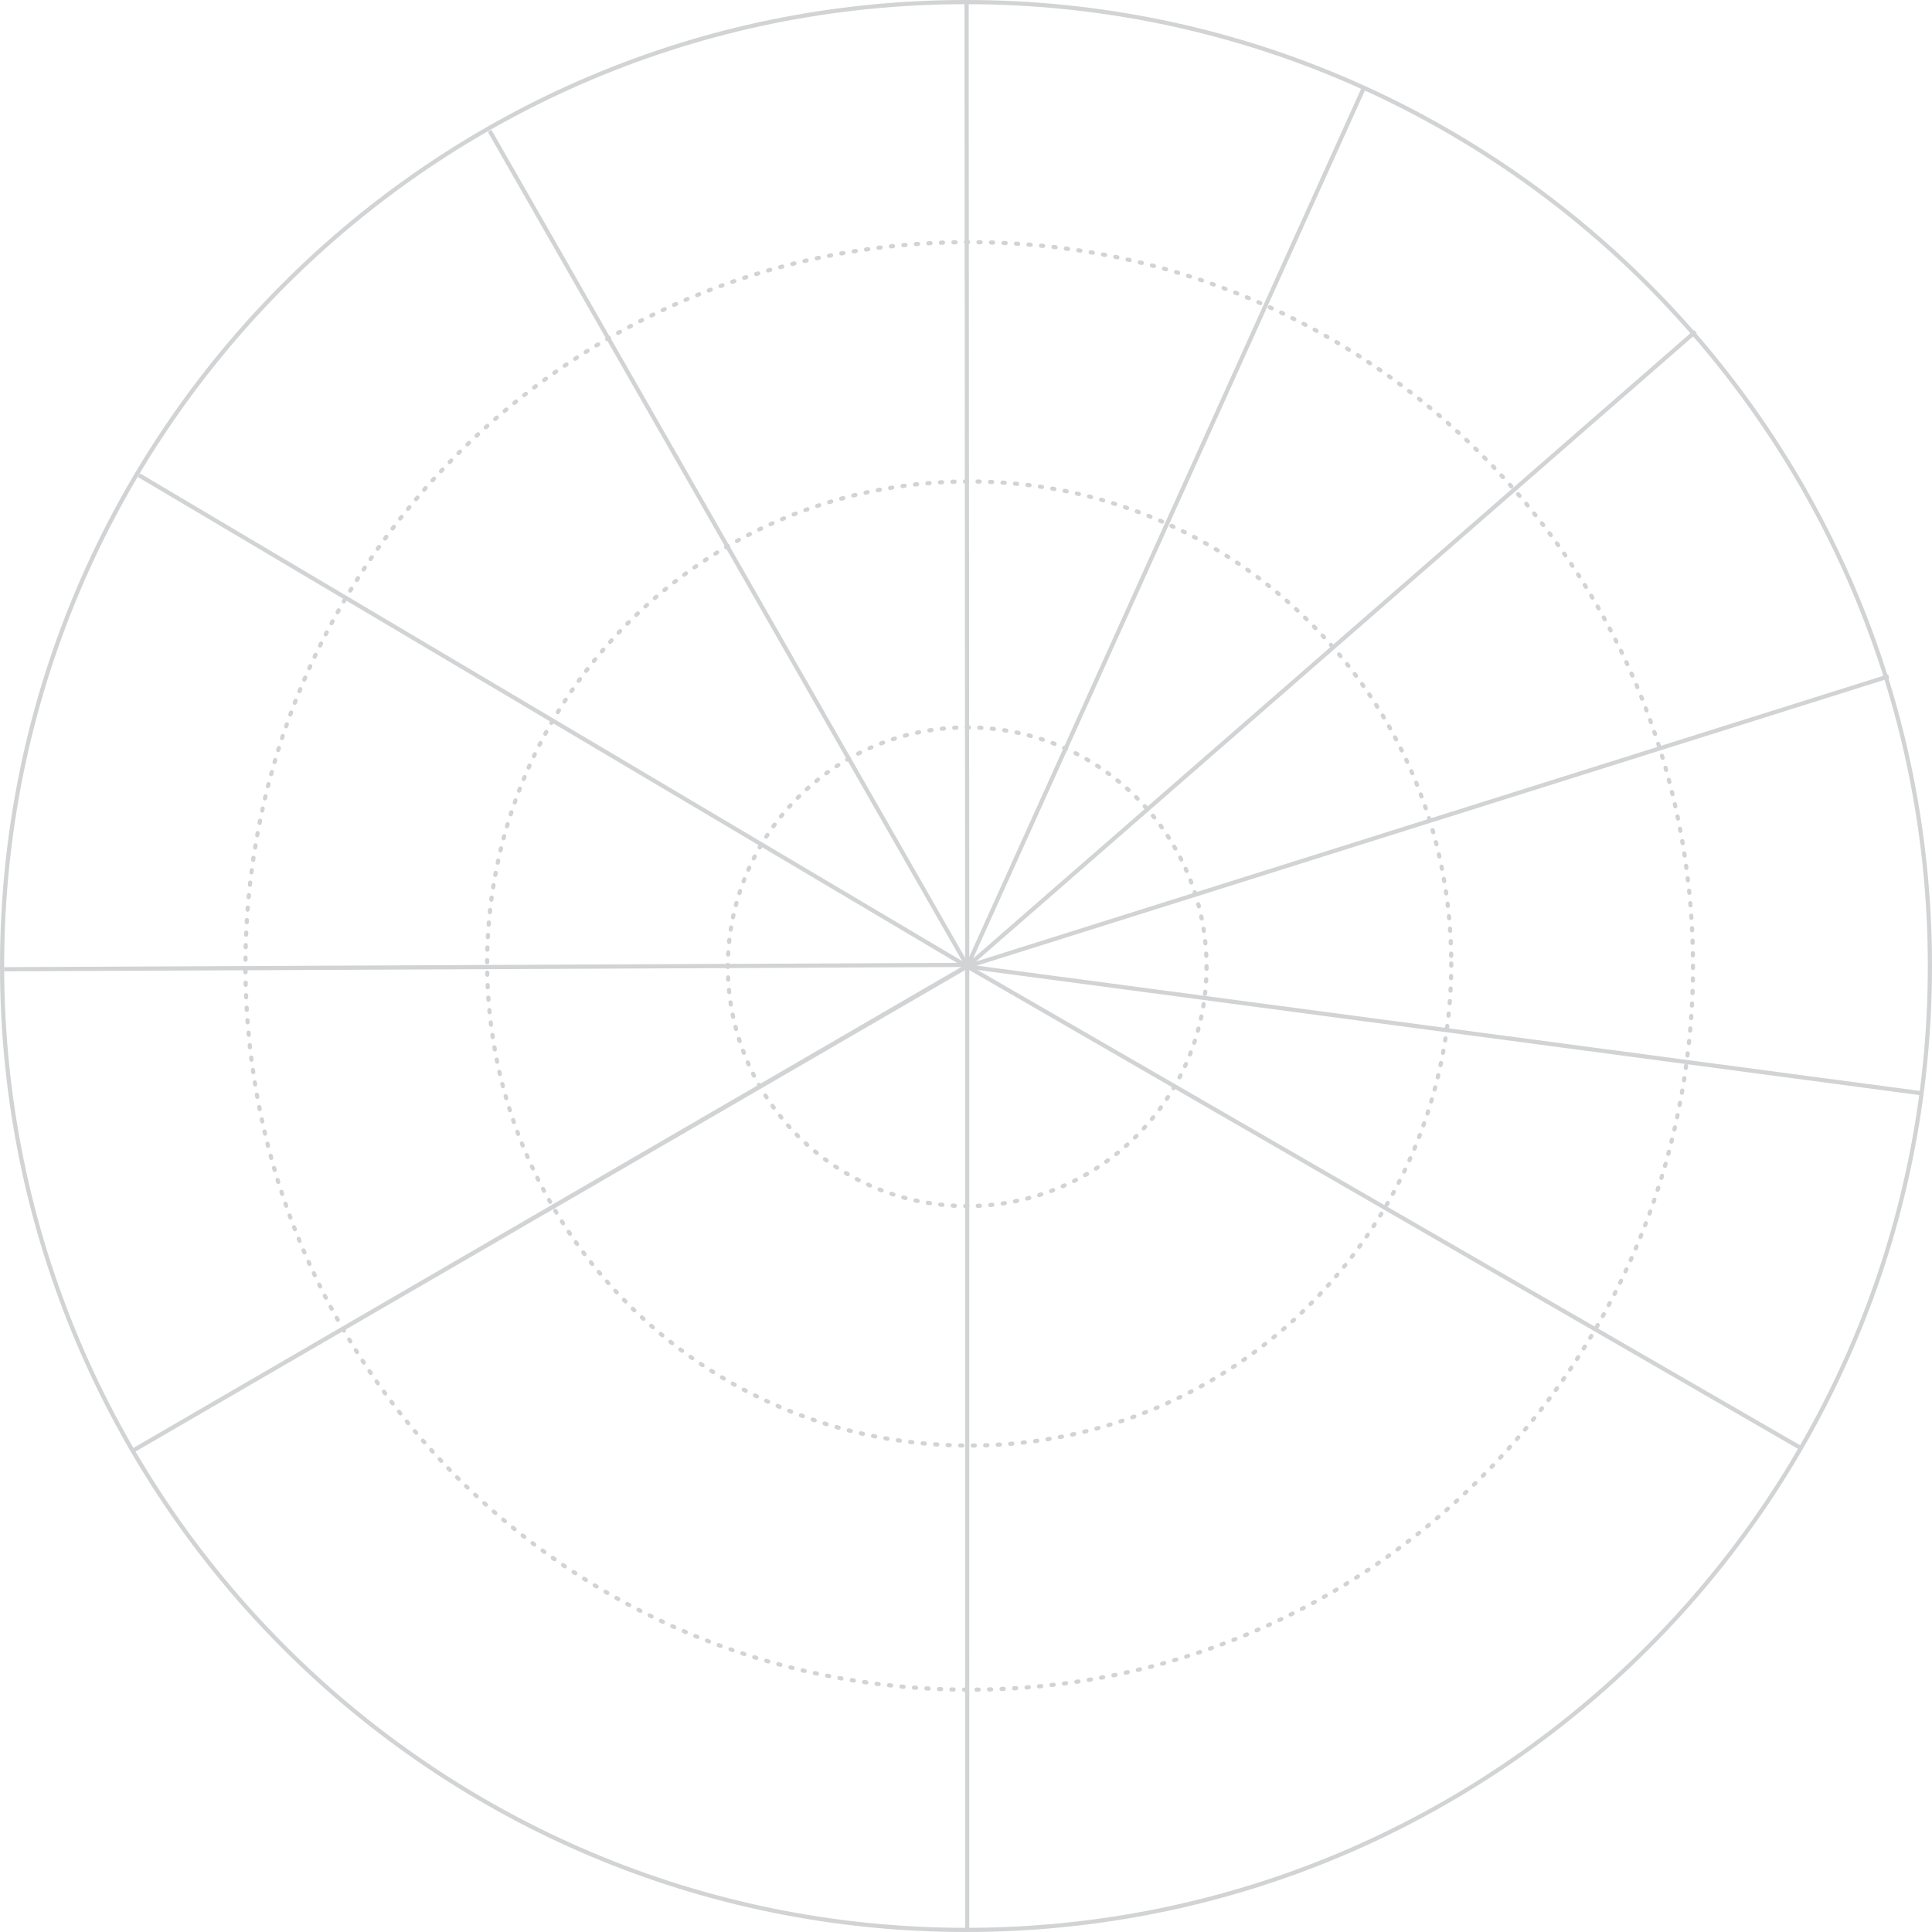
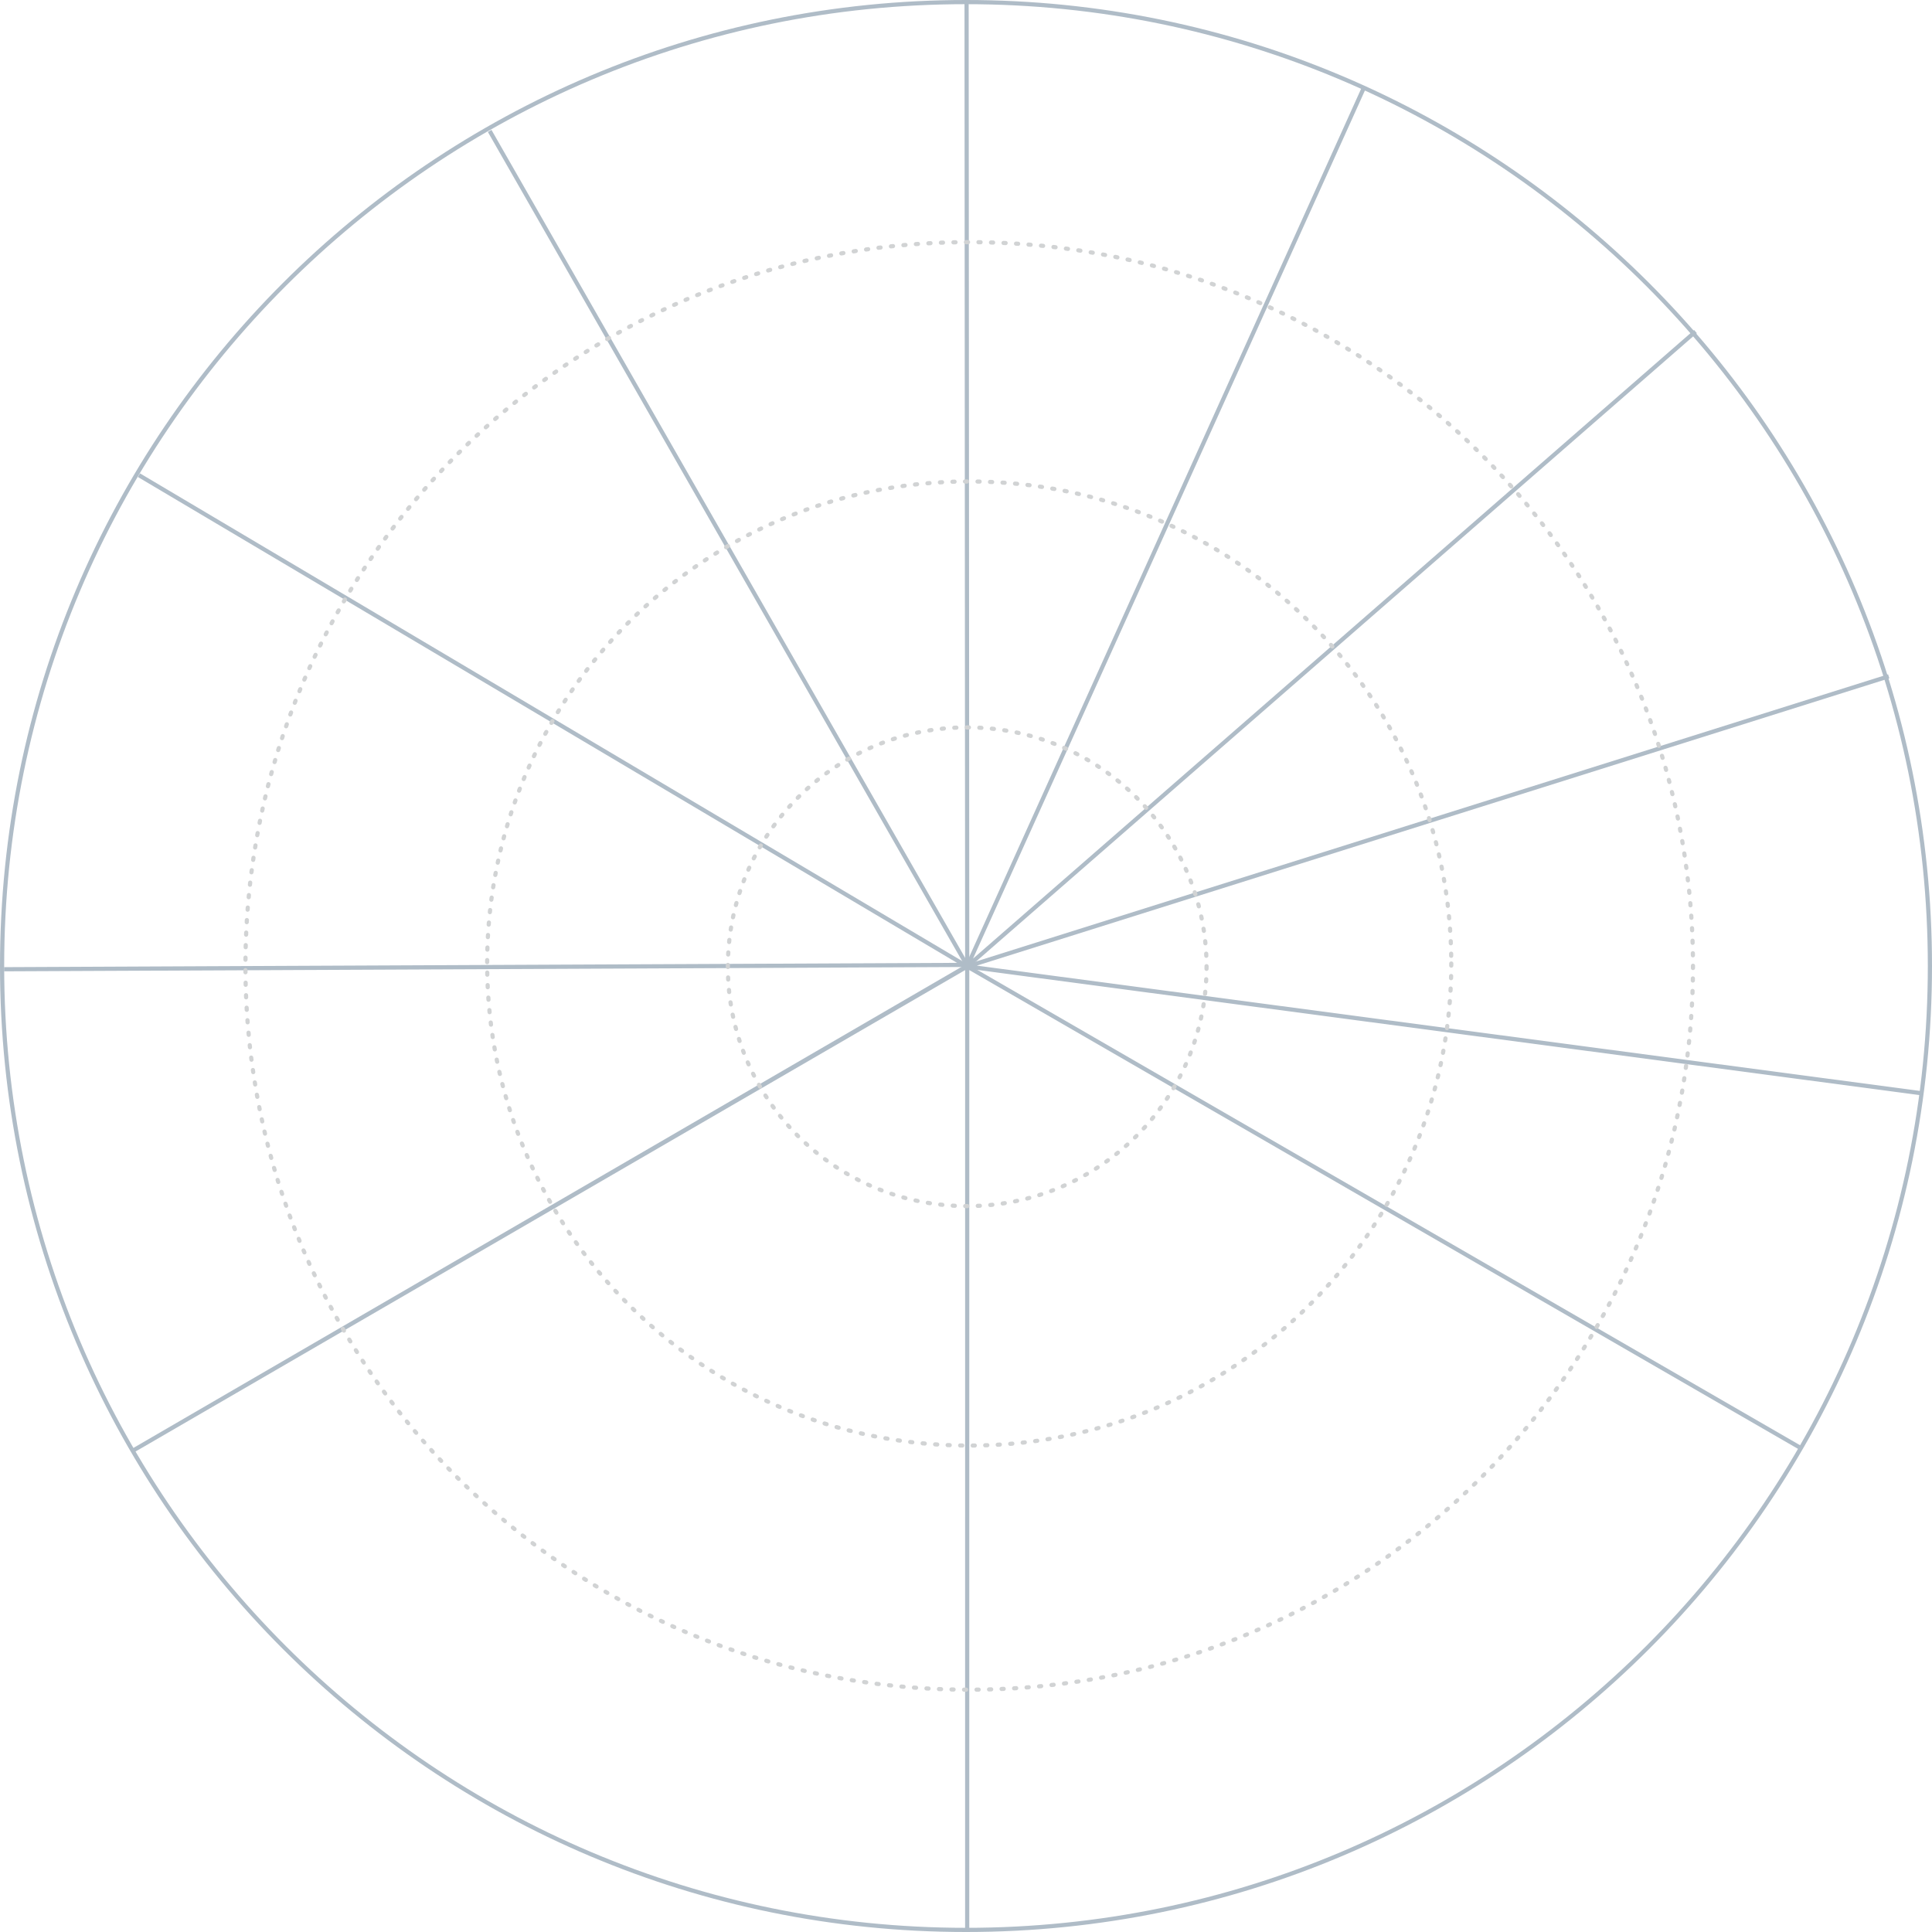
<svg xmlns="http://www.w3.org/2000/svg" id="Layer_2" data-name="Layer 2" viewBox="0 0 925.22 925.22">
  <defs>
    <style>
      .cls-1 {
        stroke-dasharray: 1 5;
      }

      .cls-1, .cls-2, .cls-3 {
        stroke-linecap: round;
      }

-       .cls-1, .cls-2, .cls-3, .cls-4 {
+       .cls-1, .cls-2, .cls-3 {
        fill: none;
        stroke: #d1d3d4;
+         stroke-linejoin: round;
+         stroke-width: 2px;
+       }
+ 
+       .cls-4 {
+         fill: none;
+         stroke: #AFBCC7;
        stroke-linejoin: round;
        stroke-width: 2px;
      }

      .cls-2 {
        stroke-dasharray: 1 5;
      }

      .cls-3 {
        stroke-dasharray: 1 5;
      }
    </style>
  </defs>
  <g id="base">
    <polyline class="cls-4" points="811.95 158.79 463.19 462.83 652.83 42.73" />
    <polyline class="cls-4" points="920.28 523.56 463.19 462.83 904.49 323.87" />
    <polyline class="cls-4" points="862.53 693.55 463.19 462.83 463.18 923.83" />
    <polyline class="cls-4" points="234.5 62.7 462.97 462.08 462.97 462.08 1.96 464.16" />
    <polyline class="cls-4" points="462.89 1 463.19 462.83 64.42 694.25 461.81 463.4 463.19 462.83 66.53 227.56" />
    <circle class="cls-1" cx="463.19" cy="462.97" r="114.62" />
    <circle class="cls-2" cx="464.15" cy="461.42" r="230.86" />
    <circle class="cls-3" cx="464.15" cy="462.57" r="346.61" />
    <circle class="cls-4" cx="462.61" cy="462.61" r="461.61" />
  </g>
</svg>
